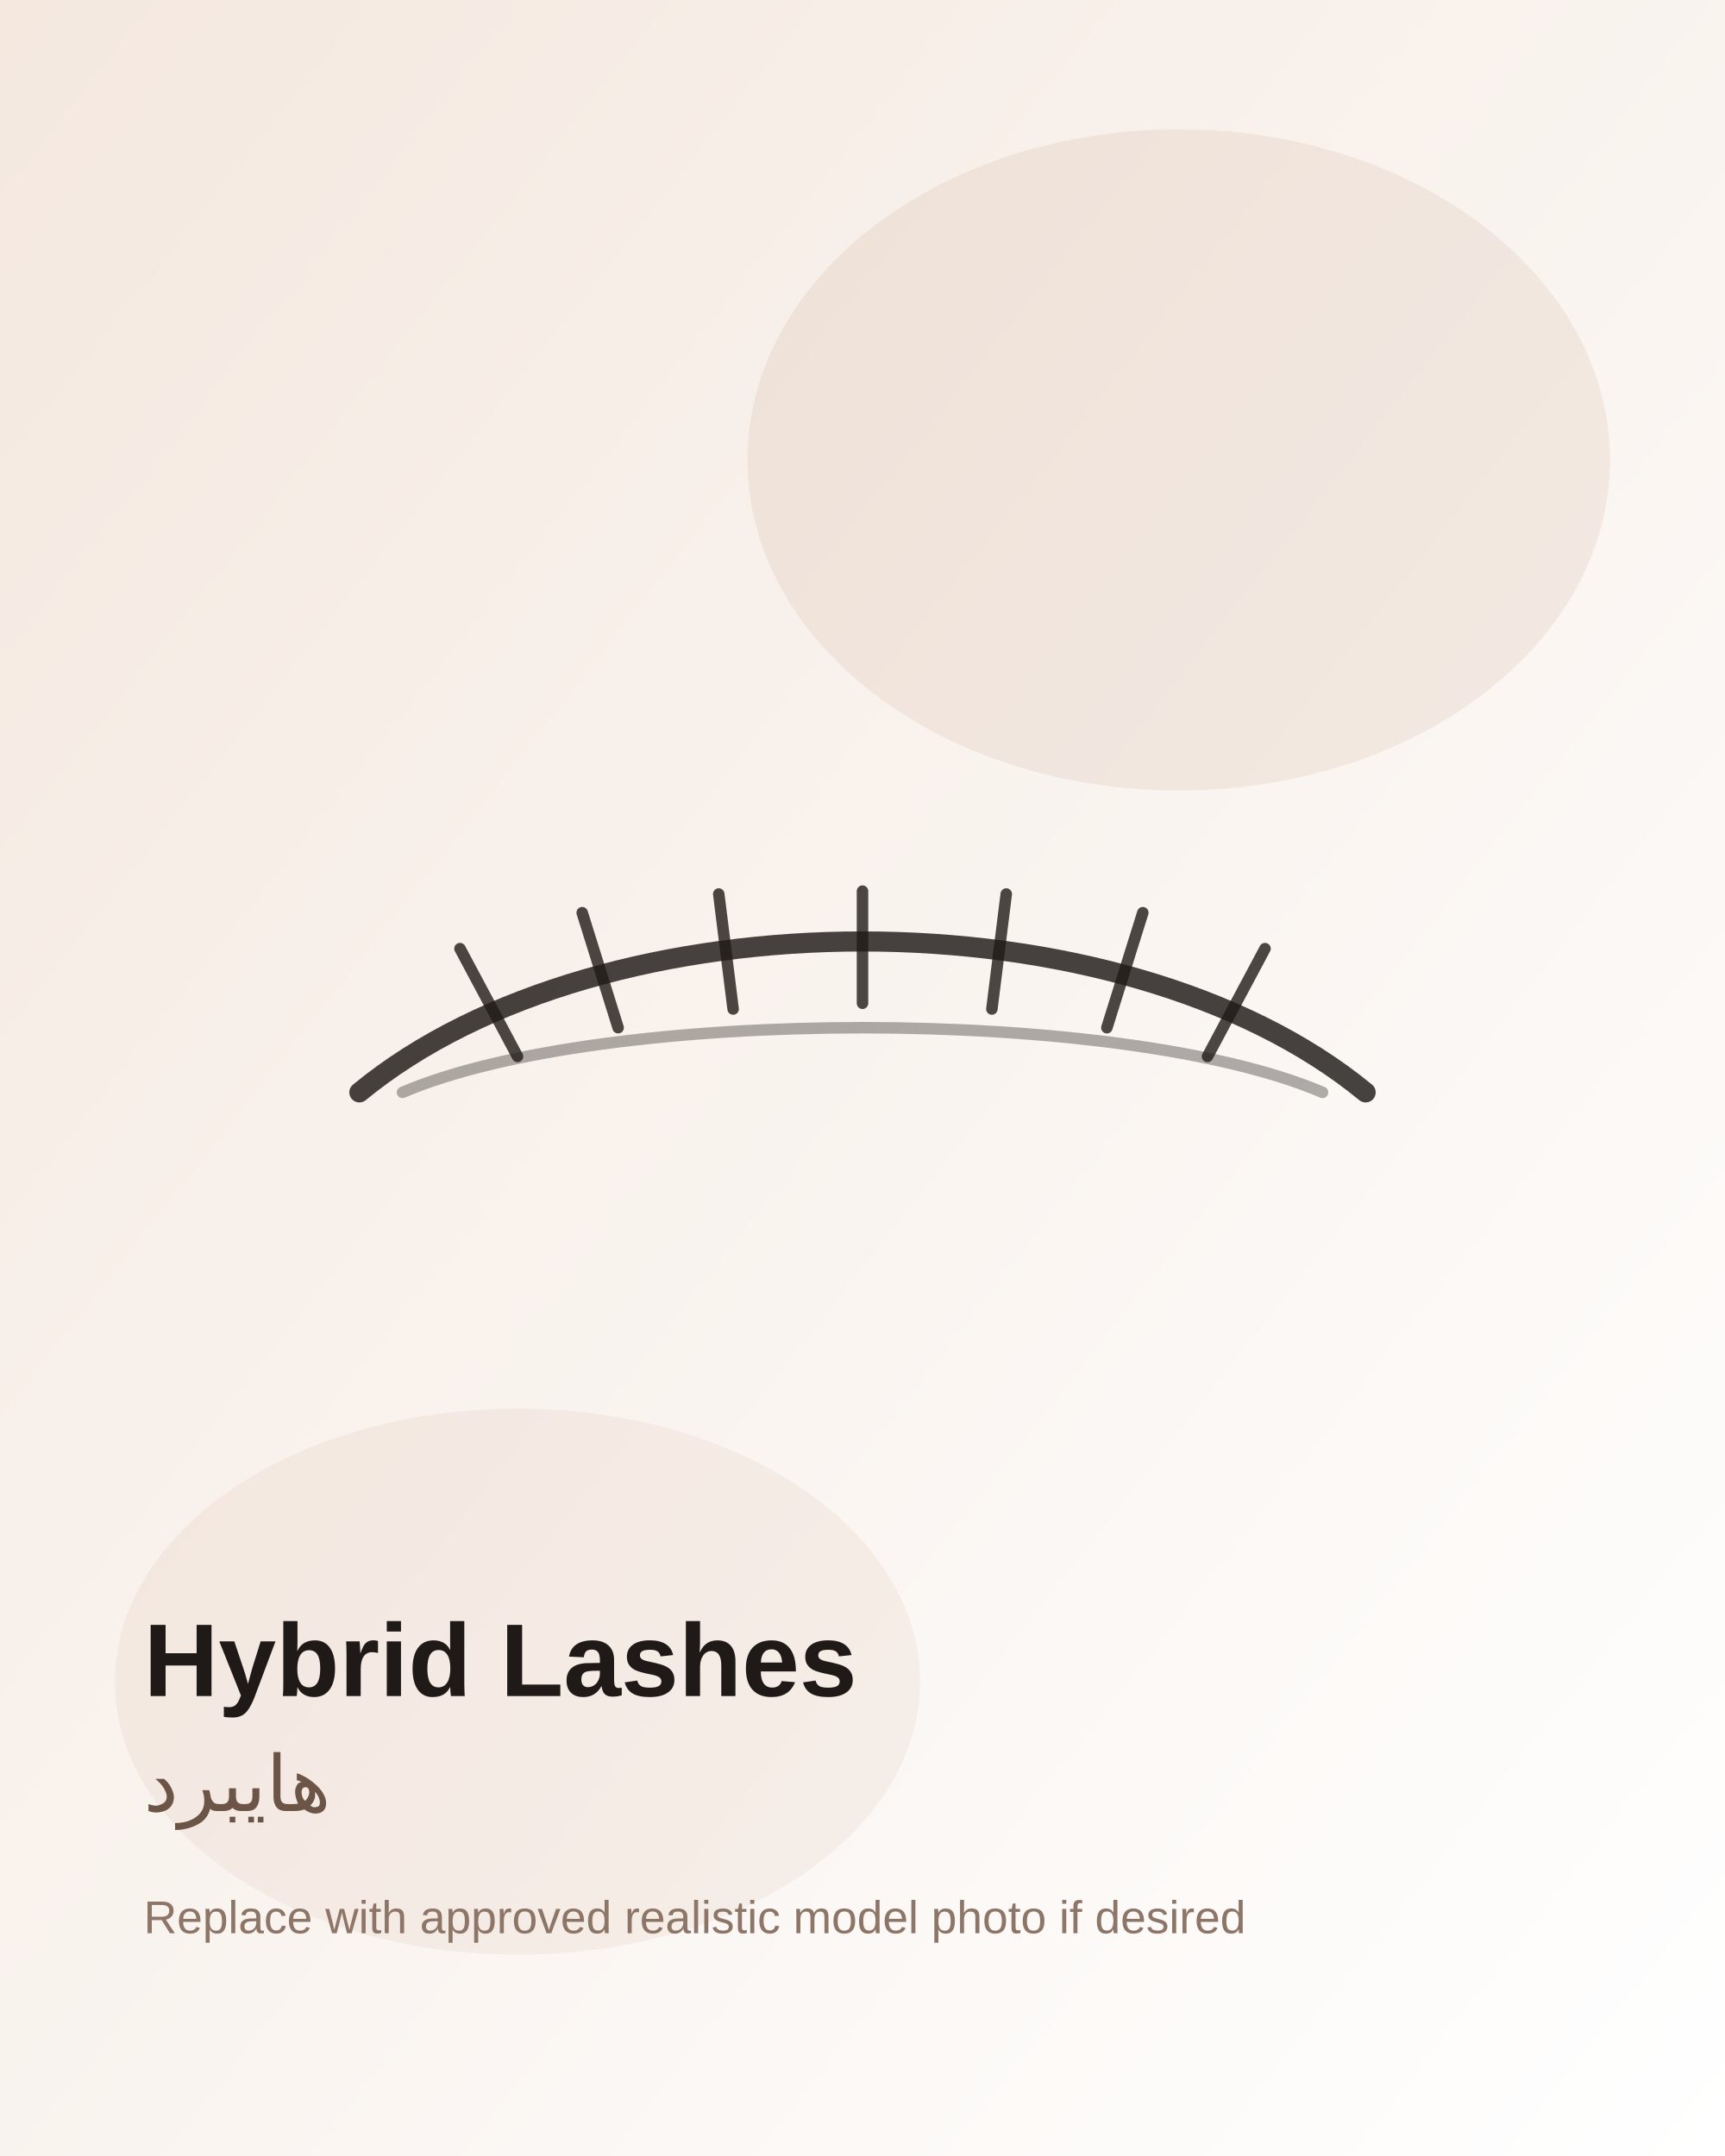
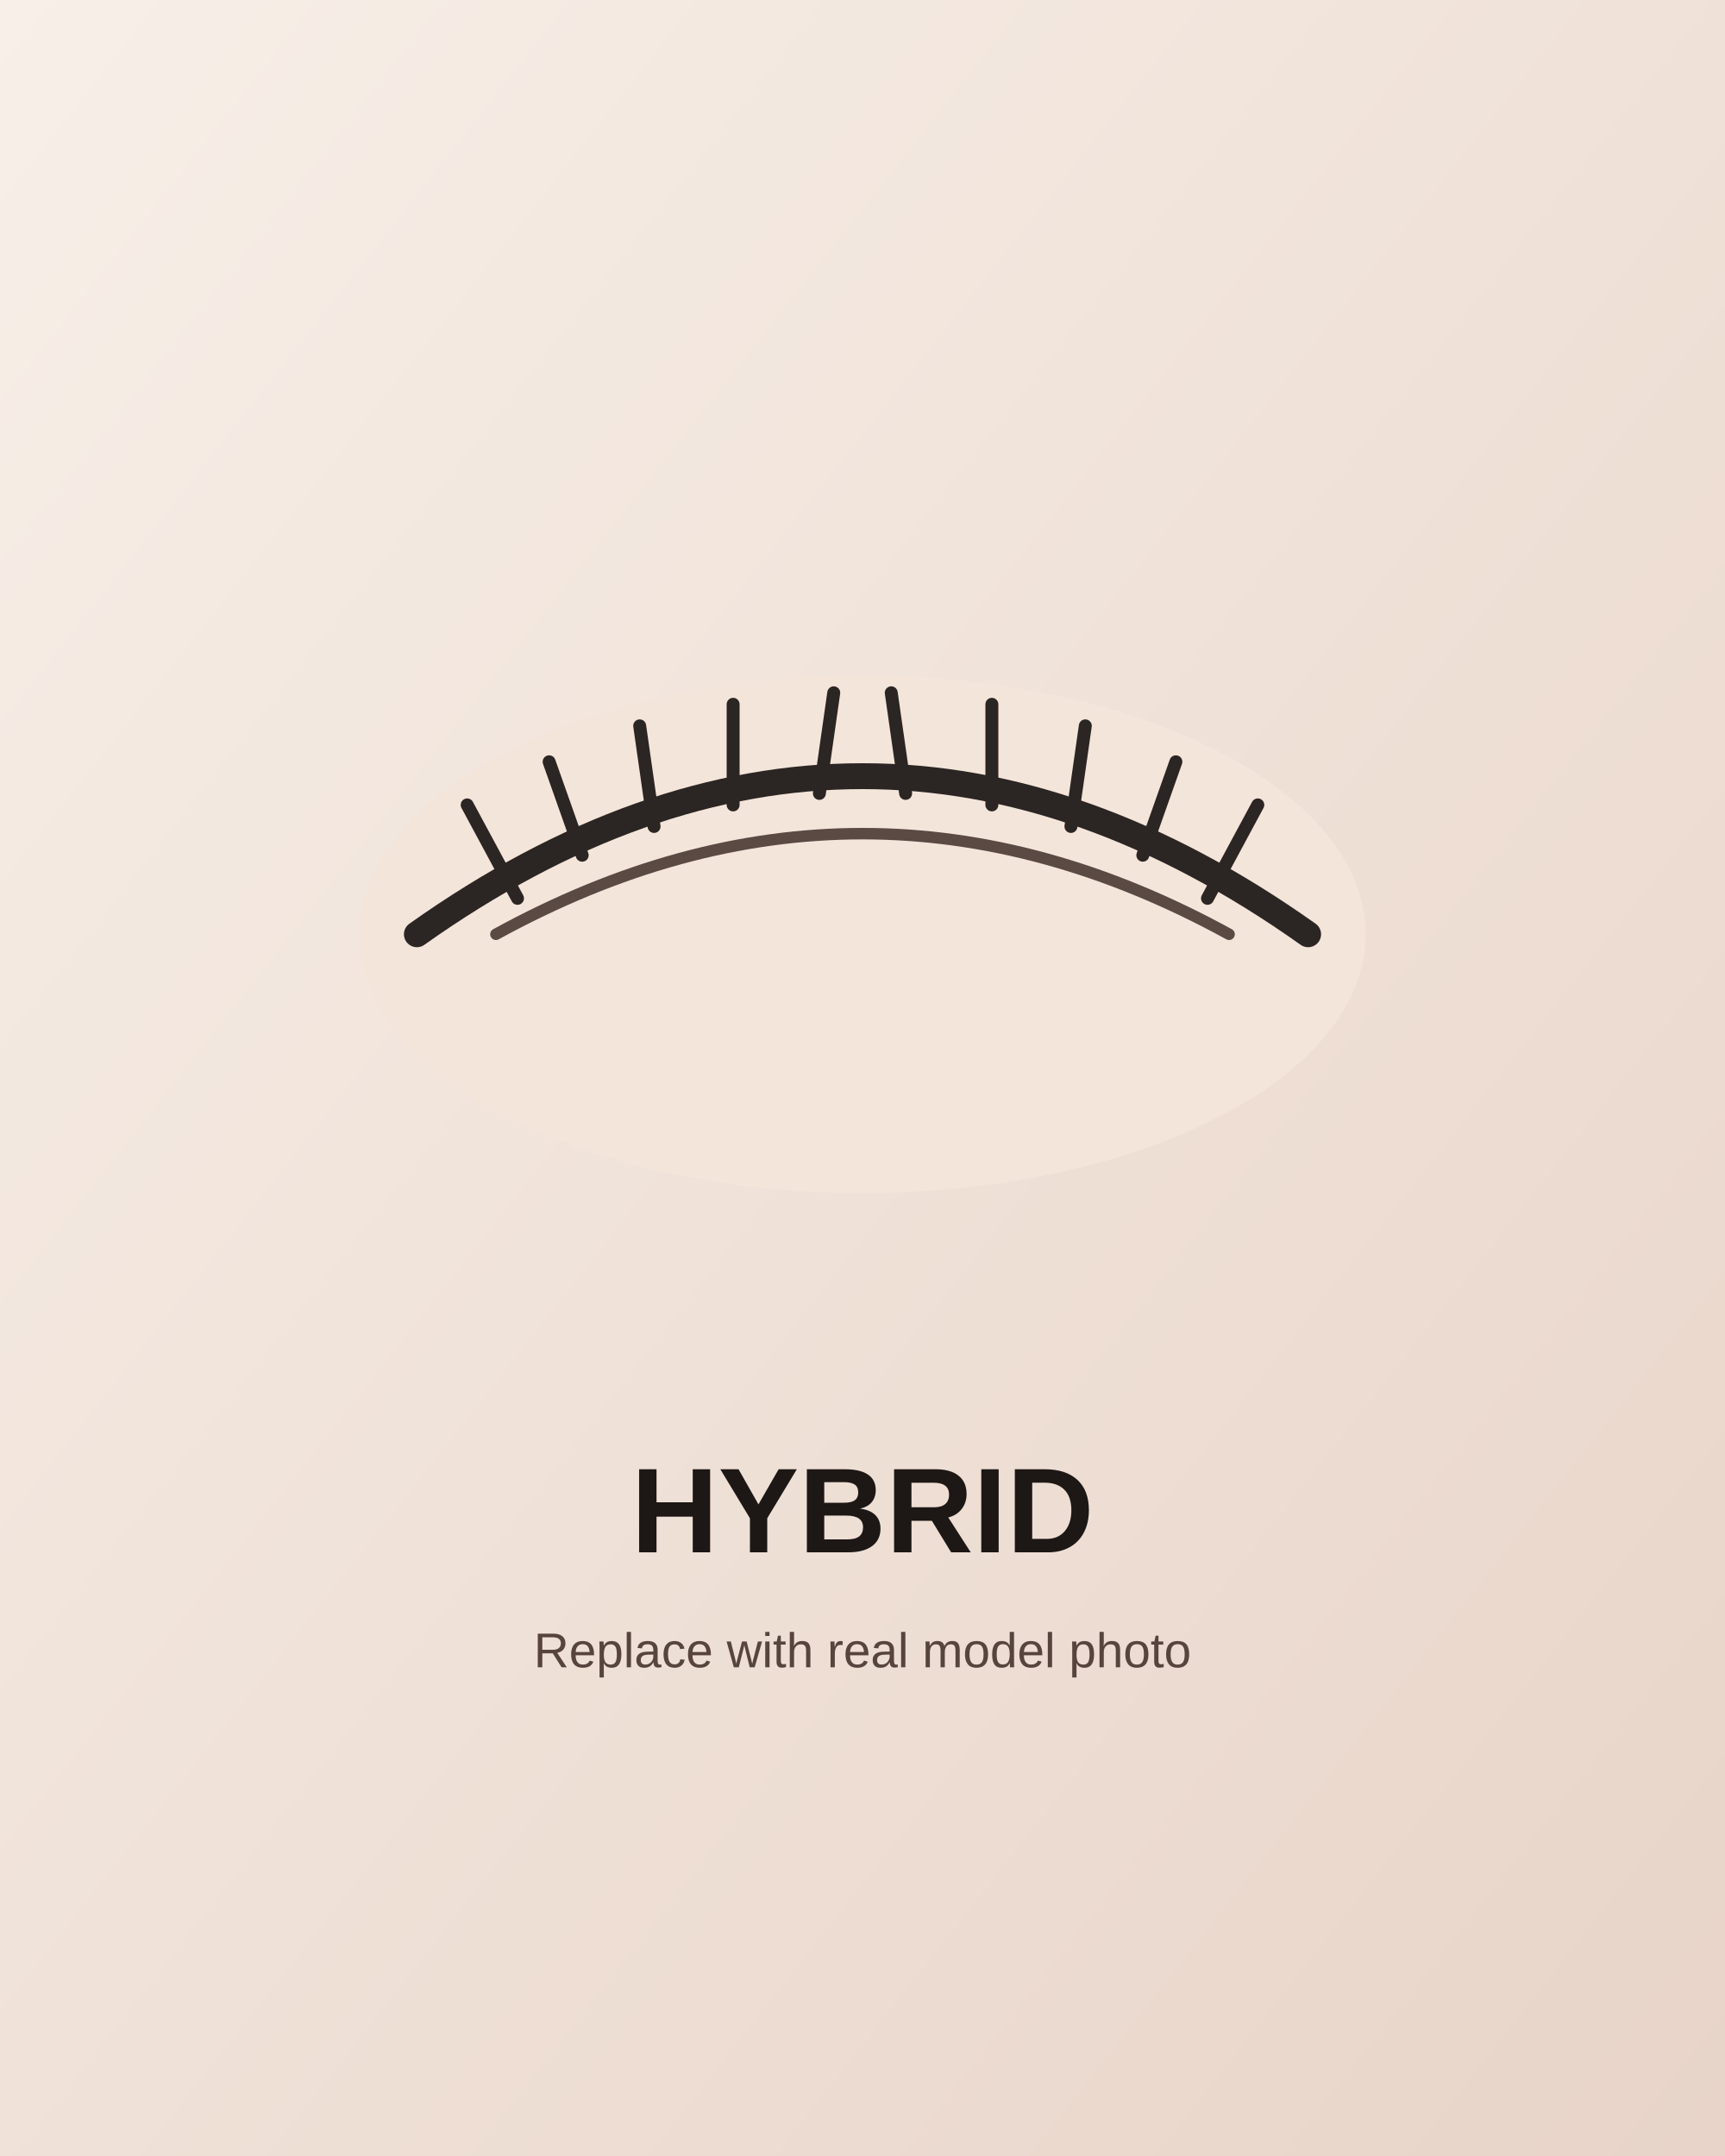
<svg xmlns="http://www.w3.org/2000/svg" width="1200" height="1500" viewBox="0 0 1200 1500">
  <defs>
-     <linearGradient id="g" x1="0" y1="0" x2="1" y2="1">
-       <stop offset="0%" stop-color="#f4e8df" />
-       <stop offset="100%" stop-color="#ffffff" />
+     <linearGradient id="bg" x1="0" y1="0" x2="1" y2="1">
+       <stop offset="0%" stop-color="#f7efe8" />
+       <stop offset="100%" stop-color="#e8d4c8" />
    </linearGradient>
  </defs>
-   <rect width="1200" height="1500" fill="url(#g)" />
-   <ellipse cx="820" cy="320" rx="300" ry="230" fill="#c89f88" opacity="0.16" />
-   <ellipse cx="360" cy="1170" rx="280" ry="190" fill="#c89f88" opacity="0.12" />
-   <path d="M250 760 C420 620, 780 620, 950 760" stroke="#1f1a17" stroke-width="14" fill="none" opacity="0.82" stroke-linecap="round" />
-   <path d="M280 760 C420 700, 780 700, 920 760" stroke="#1f1a17" stroke-width="8" fill="none" opacity="0.35" stroke-linecap="round" />
-   <g stroke="#1f1a17" stroke-width="8" stroke-linecap="round" opacity="0.8">
-     <path d="M360 735 L320 660" />
-     <path d="M430 715 L405 635" />
-     <path d="M510 702 L500 622" />
-     <path d="M600 698 L600 620" />
-     <path d="M690 702 L700 622" />
-     <path d="M770 715 L795 635" />
-     <path d="M840 735 L880 660" />
+   <rect width="1200" height="1500" fill="url(#bg)" />
+   <ellipse cx="600" cy="650" rx="350" ry="180" fill="#f4e5da" />
+   <path d="M290 650 Q600 430 910 650" fill="none" stroke="#2b2523" stroke-width="18" stroke-linecap="round" />
+   <path d="M345 650 Q600 510 855 650" fill="none" stroke="#5b4943" stroke-width="8" stroke-linecap="round" />
+   <g stroke="#2b2523" stroke-width="9" stroke-linecap="round">
+     <path d="M360 625 L325 560" />
+     <path d="M405 595 L382 530" />
+     <path d="M455 575 L445 505" />
+     <path d="M510 560 L510 490" />
+     <path d="M570 552 L580 482" />
+     <path d="M630 552 L620 482" />
+     <path d="M690 560 L690 490" />
+     <path d="M745 575 L755 505" />
+     <path d="M795 595 L818 530" />
+     <path d="M840 625 L875 560" />
  </g>
-   <text x="100" y="1180" fill="#1f1a17" font-family="Arial, Helvetica, sans-serif" font-size="72" font-weight="700">Hybrid Lashes</text>
-   <text x="100" y="1260" fill="#6c5547" font-family="Arial, Helvetica, sans-serif" font-size="54">هايبرد</text>
-   <text x="100" y="1345" fill="#8d7668" font-family="Arial, Helvetica, sans-serif" font-size="32">Replace with approved realistic model photo if desired</text>
+   <text x="600" y="1080" text-anchor="middle" font-size="84" font-family="Arial, Helvetica, sans-serif" font-weight="700" fill="#1d1715">HYBRID</text>
+   <text x="600" y="1160" text-anchor="middle" font-size="34" font-family="Arial, Helvetica, sans-serif" fill="#57443d">Replace with real model photo</text>
</svg>
